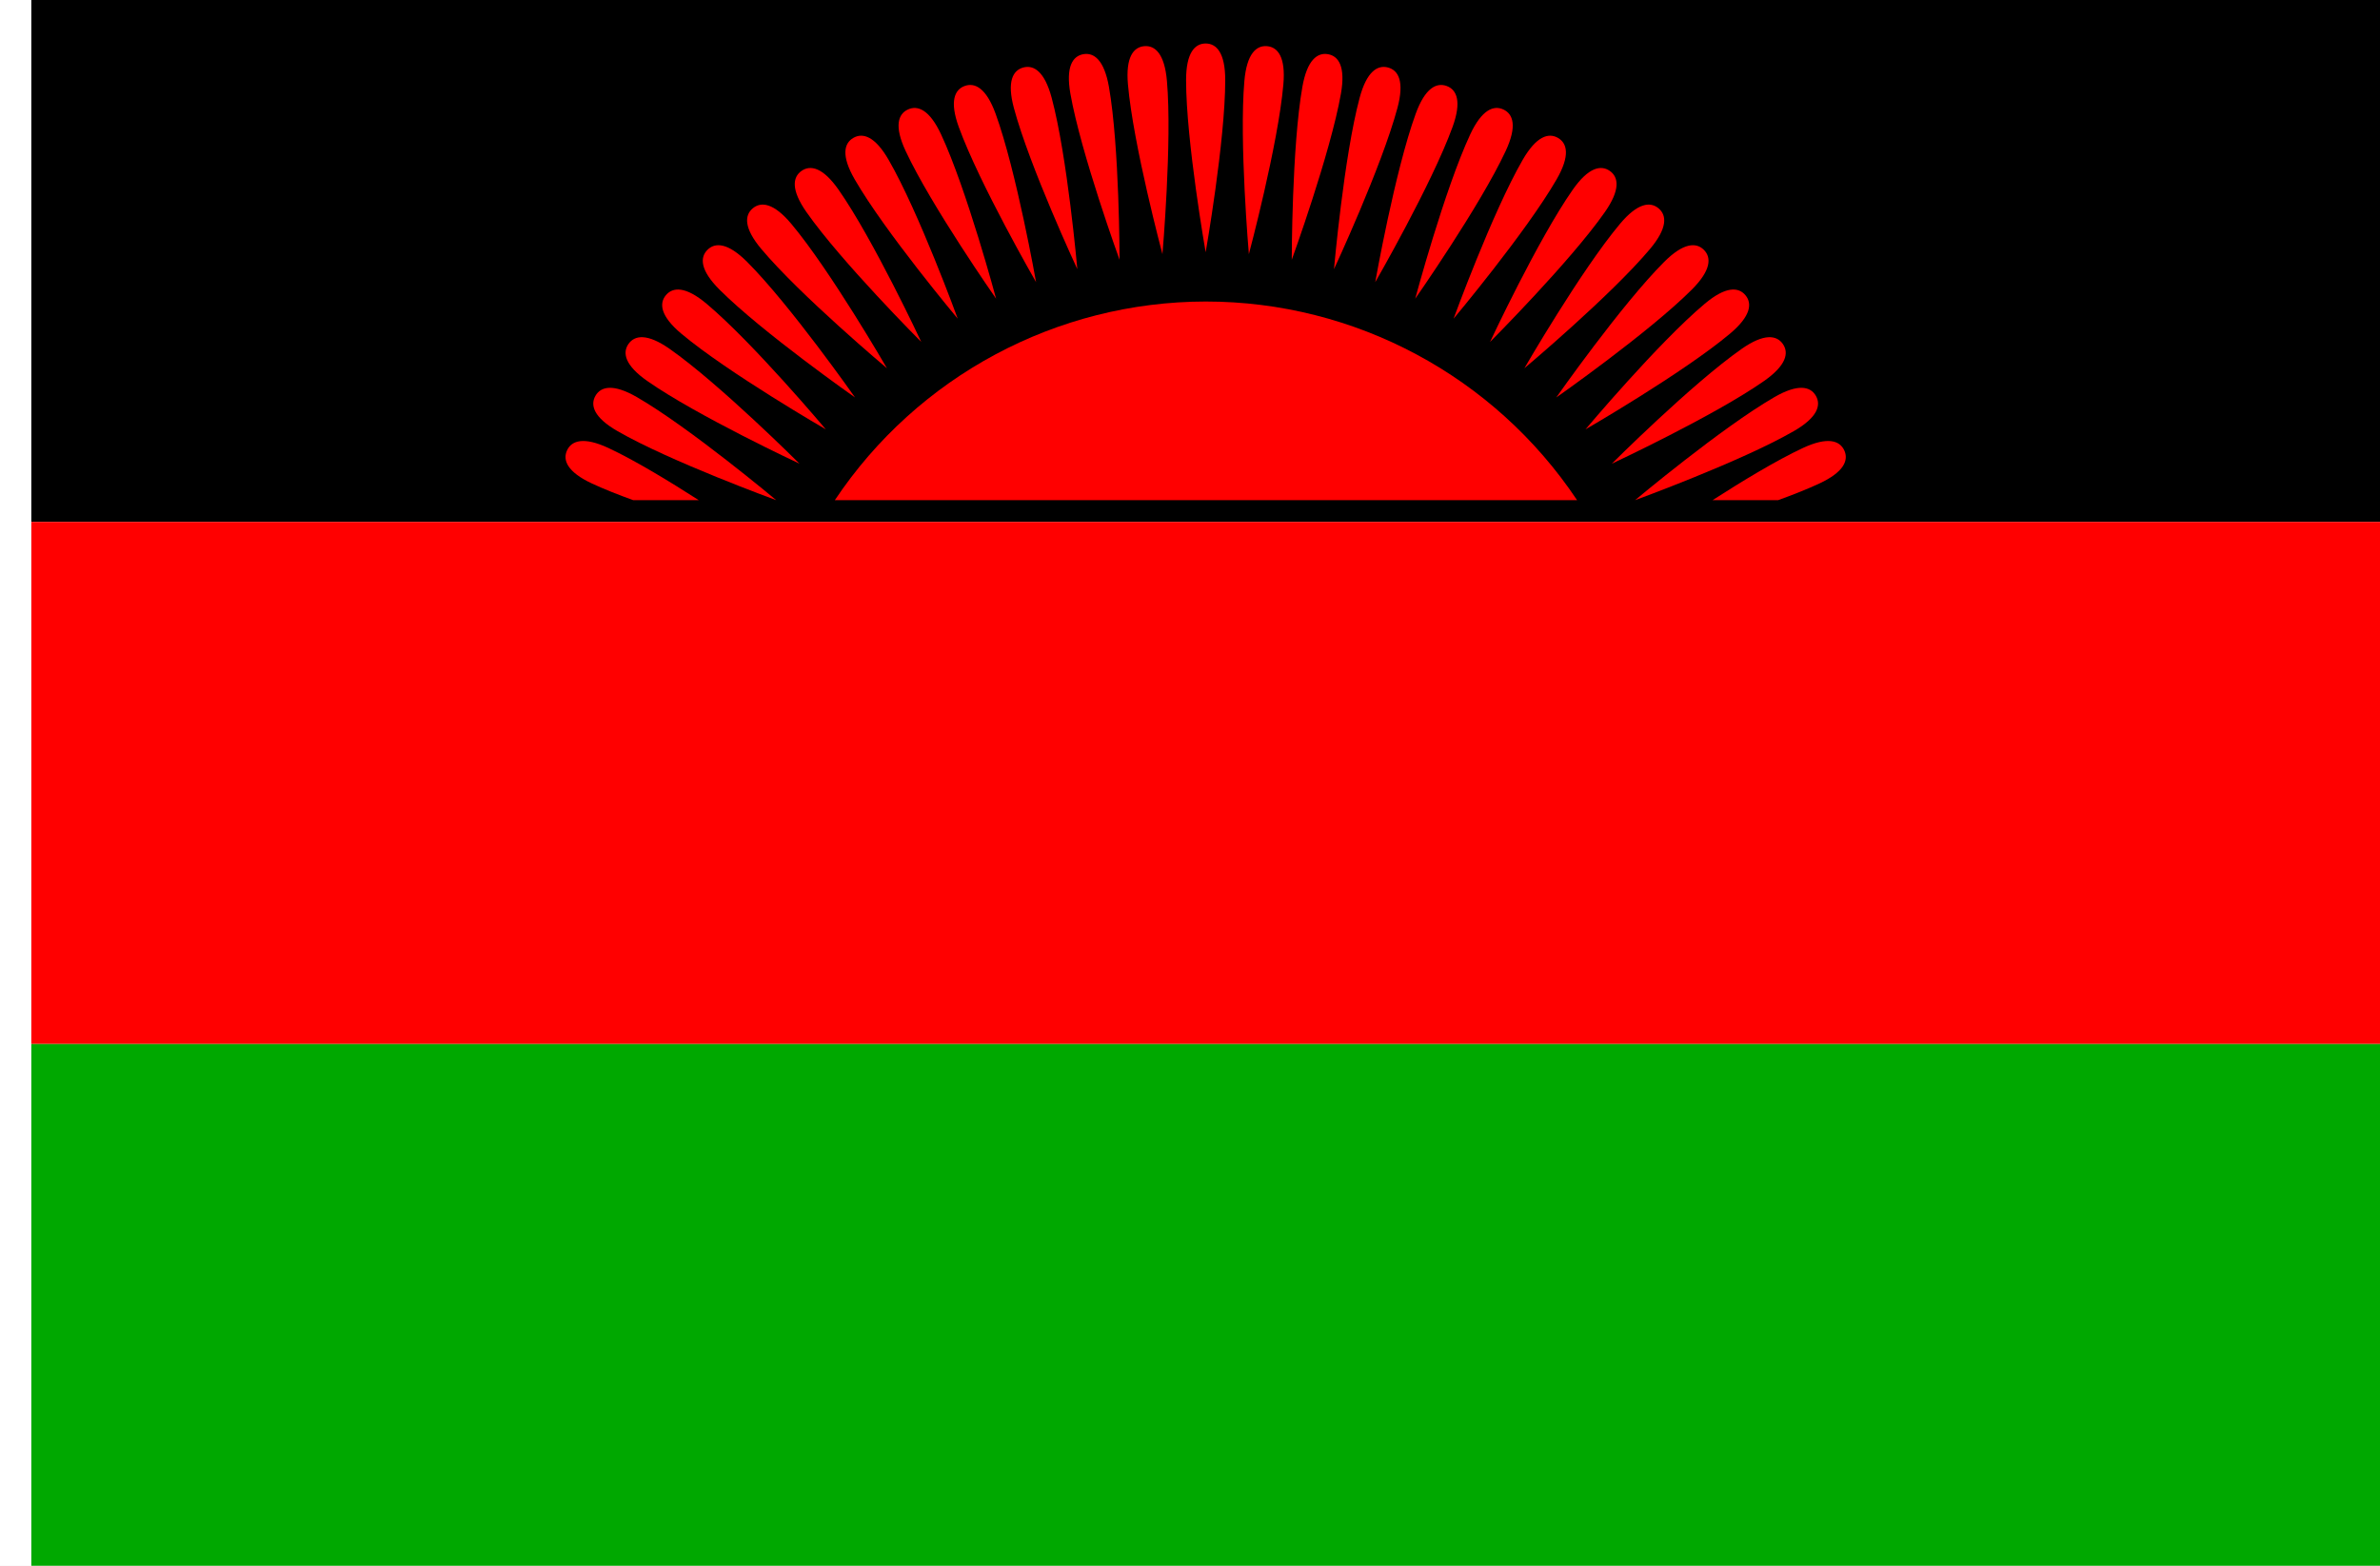
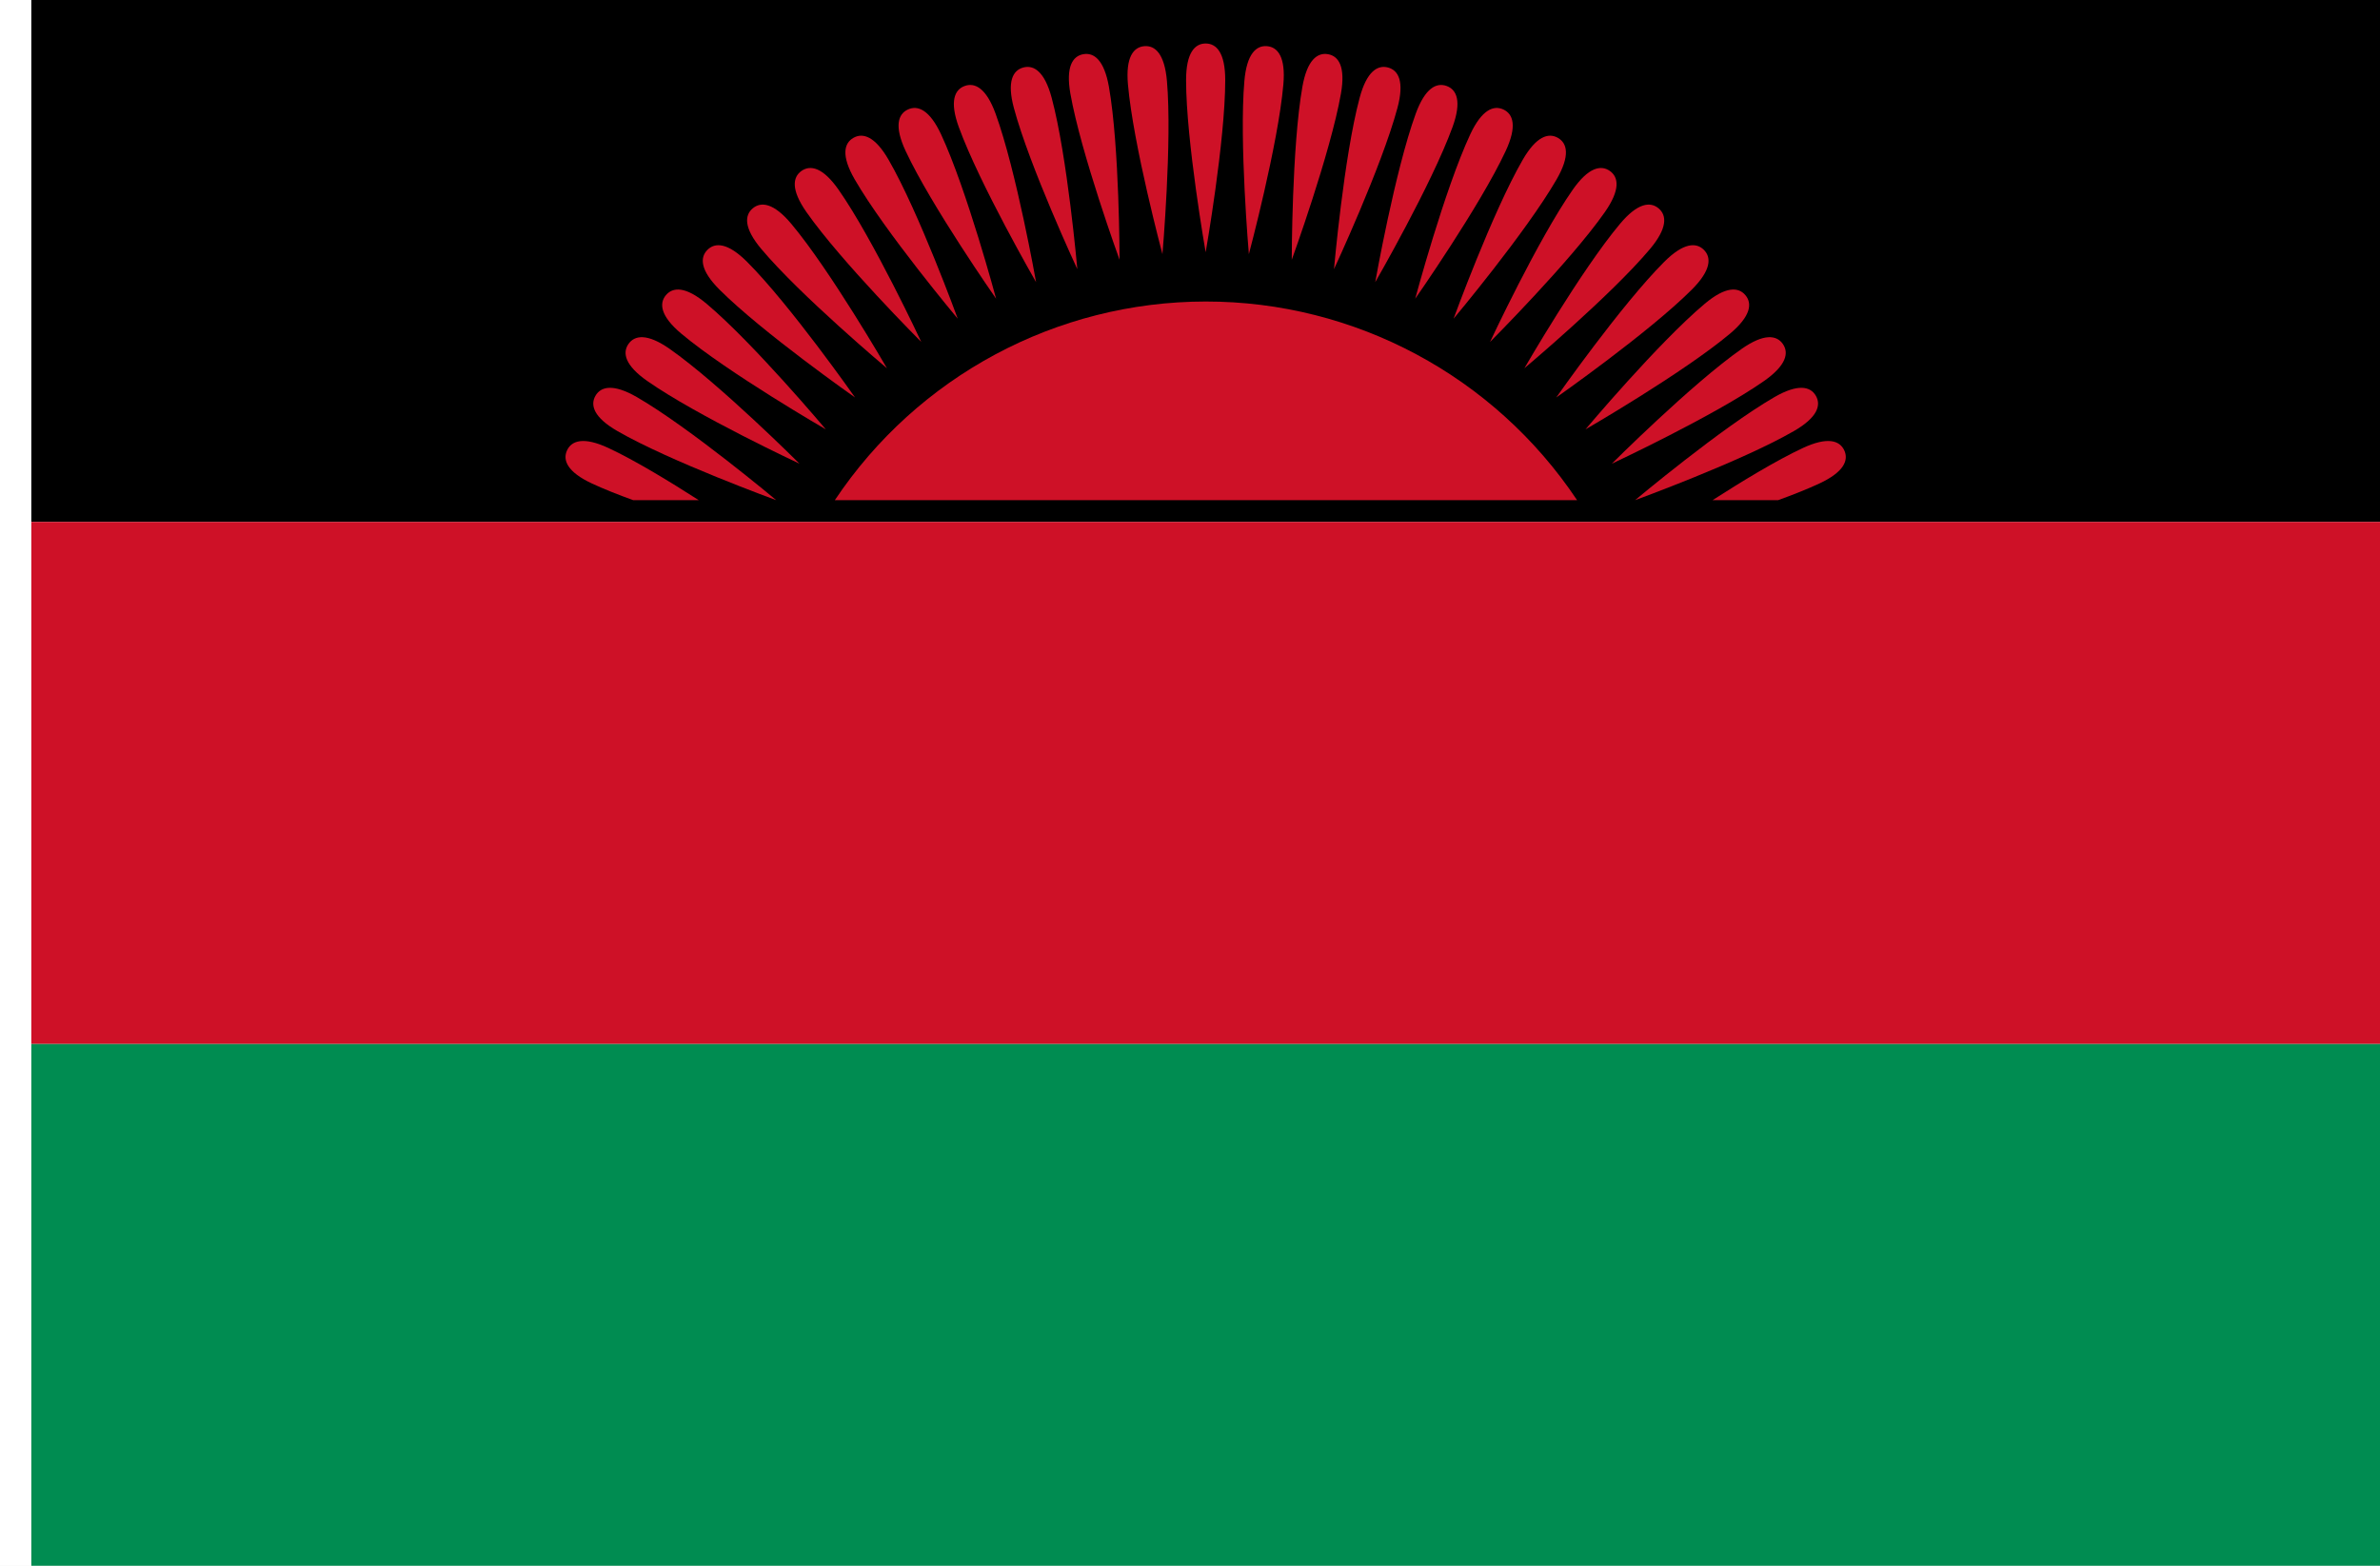
<svg xmlns="http://www.w3.org/2000/svg" width="2736" height="1800" viewBox="0 0 723.9 476.25" version="1.1" id="svg8">
  <defs id="defs2" />
  <g id="layer1" transform="translate(112.3345,-299.2679)">
    <path style="fill:#ffffff;fill-opacity:1;stroke:none;stroke-width:0.512px;stroke-linecap:butt;stroke-linejoin:miter;stroke-opacity:1" d="m -102.81,299.268 h -9.525 v 476.25 h 9.525 z" id="path1079" />
    <path id="path2" d="m -102.81,299.268 h 714.375 v 158.75 h -714.375 z" style="fill:#000000;fill-opacity:1;stroke:none;stroke-width:1.477px;stroke-linecap:butt;stroke-linejoin:miter;stroke-opacity:1" />
-     <path id="path884" d="m 611.565,616.768 h -714.375 v 158.75 h 714.375 z" style="fill:#00a800;fill-opacity:1;stroke:none;stroke-width:1.477px;stroke-linecap:butt;stroke-linejoin:miter;stroke-opacity:1" />
-     <path id="path1" d="m 611.565,458.018 h -714.375 v 158.75 h 714.375 z" style="fill:#ff0000;fill-opacity:1;stroke:none;stroke-width:1.477px;stroke-linecap:butt;stroke-linejoin:miter;stroke-opacity:1" />
+     <path id="path884" d="m 611.565,616.768 h -714.375 v 158.75 h 714.375 z" style="fill:#008c51;fill-opacity:1;stroke:none;stroke-width:1.477px;stroke-linecap:butt;stroke-linejoin:miter;stroke-opacity:1" />
+     <path id="path1" d="m 611.565,458.018 h -714.375 v 158.75 h 714.375 z" style="fill:#ce1127;fill-opacity:1;stroke:none;stroke-width:1.477px;stroke-linecap:butt;stroke-linejoin:miter;stroke-opacity:1" />
    <g id="g126">
-       <path id="path53" style="fill:#ff0000;stroke-width:2.852;stroke-miterlimit:5.2;paint-order:stroke fill markers" d="m 260.331,323.635 c 0,-8.322 -2.665,-11.138 -5.953,-11.138 -3.288,0 -5.953,2.816 -5.953,11.138 0,18.504 5.953,52.362 5.953,52.362 0,0 5.953,-33.858 5.953,-52.362 z" />
-       <path id="path57" style="fill:#ff0000;stroke-width:2.852;stroke-miterlimit:5.2;paint-order:stroke fill markers" d="m 402.253,387.353 c 5.885,-5.885 5.991,-9.761 3.667,-12.086 -2.325,-2.325 -6.201,-2.218 -12.086,3.667 -13.084,13.084 -32.816,41.235 -32.816,41.235 0,0 28.151,-19.732 41.235,-32.816 z" />
-       <path id="path60" style="fill:#ff0000;stroke-width:2.852;stroke-miterlimit:5.2;paint-order:stroke fill markers" d="m 106.503,387.353 c -5.885,-5.885 -5.991,-9.761 -3.667,-12.085 2.325,-2.325 6.201,-2.218 12.086,3.667 13.084,13.084 32.816,41.235 32.816,41.235 0,0 -28.151,-19.732 -41.235,-32.816 z" />
-       <path id="path61" style="fill:#ff0000;stroke-width:2.852;stroke-miterlimit:5.2;paint-order:stroke fill markers" d="m 312.714,332.099 c 2.154,-8.039 0.308,-11.449 -2.867,-12.3 -3.176,-0.851 -6.479,1.179 -8.633,9.218 -4.789,17.873 -7.802,52.118 -7.802,52.118 0,0 14.513,-31.164 19.302,-49.037 z" />
-       <path id="path65" style="fill:#ff0000;stroke-width:2.852;stroke-miterlimit:5.2;paint-order:stroke fill markers" d="m 433.309,430.378 c 7.207,-4.161 8.313,-7.877 6.67,-10.725 -1.644,-2.847 -5.415,-3.748 -12.623,0.414 -16.025,9.252 -42.37,31.336 -42.37,31.336 0,0 32.299,-11.773 48.323,-21.025 z" />
-       <path id="path68" style="fill:#ff0000;stroke-width:2.852;stroke-miterlimit:5.2;paint-order:stroke fill markers" d="m 147.635,353.832 c -4.161,-7.207 -3.261,-10.979 -0.414,-12.623 2.847,-1.644 6.564,-0.538 10.725,6.67 9.252,16.025 21.025,48.323 21.025,48.323 0,0 -22.085,-26.345 -31.336,-42.37 z" />
-       <path id="path69" style="fill:#ff0000;stroke-width:2.852;stroke-miterlimit:5.2;paint-order:stroke fill markers" d="m 361.121,353.832 c 4.161,-7.207 3.261,-10.979 0.414,-12.623 -2.847,-1.644 -6.564,-0.538 -10.725,6.67 -9.252,16.025 -21.025,48.323 -21.025,48.323 0,0 22.085,-26.345 31.336,-42.37 z" />
-       <path id="path72" style="fill:#ff0000;stroke-width:2.852;stroke-miterlimit:5.2;paint-order:stroke fill markers" d="m 75.447,430.378 c -7.207,-4.161 -8.313,-7.877 -6.67,-10.725 1.644,-2.847 5.415,-3.748 12.623,0.414 16.025,9.252 42.37,31.336 42.37,31.336 0,0 -32.299,-11.774 -48.323,-21.025 z" />
-       <path id="path76" style="fill:#ff0000;stroke-width:2.852;stroke-miterlimit:5.2;paint-order:stroke fill markers" d="m 196.042,332.099 c -2.154,-8.039 -0.308,-11.449 2.867,-12.3 3.176,-0.851 6.479,1.179 8.633,9.218 4.789,17.873 7.802,52.118 7.802,52.118 0,0 -14.513,-31.164 -19.302,-49.037 z" />
-       <path id="path77" style="fill:#ff0000;stroke-width:2.852;stroke-miterlimit:5.2;paint-order:stroke fill markers" d="m 224.96,325.688 c -1.445,-8.196 -4.559,-10.506 -7.797,-9.935 -3.238,0.571 -5.374,3.807 -3.929,12.003 3.213,18.222 14.955,50.532 14.955,50.532 0,0 -0.017,-34.377 -3.23,-52.6 z" />
-       <path id="path81" style="fill:#ff0000;stroke-width:2.852;stroke-miterlimit:5.2;paint-order:stroke fill markers" d="m 375.79,363.794 c 4.773,-6.817 4.205,-10.653 1.512,-12.539 -2.693,-1.886 -6.492,-1.108 -11.265,5.709 -10.613,15.157 -25.157,46.307 -25.157,46.307 0,0 24.297,-24.32 34.91,-39.478 z" />
-       <path id="path84" style="fill:#ff0000;stroke-width:2.852;stroke-miterlimit:5.2;paint-order:stroke fill markers" d="m 84.533,415.15 c -6.817,-4.773 -7.595,-8.572 -5.709,-11.265 1.886,-2.693 5.721,-3.261 12.539,1.512 15.157,10.613 39.478,34.91 39.478,34.91 0,0 -31.149,-14.544 -46.307,-25.157 z" />
-       <path id="path85" style="fill:#ff0000;stroke-width:2.852;stroke-miterlimit:5.2;paint-order:stroke fill markers" d="m 278.016,324.927 c 0.725,-8.291 -1.684,-11.328 -4.96,-11.615 -3.275,-0.287 -6.176,2.287 -6.901,10.577 -1.613,18.433 1.367,52.681 1.367,52.681 0,0 8.881,-33.21 10.494,-51.644 z" />
-       <path id="path89" style="fill:#ff0000;stroke-width:2.852;stroke-miterlimit:5.2;paint-order:stroke fill markers" d="m 413.845,400.772 c 6.375,-5.349 6.819,-9.201 4.706,-11.72 -2.113,-2.519 -5.984,-2.75 -12.359,2.599 -14.175,11.894 -36.285,38.218 -36.285,38.218 0,0 29.763,-17.203 43.938,-29.097 z" />
-       <path id="path92" style="fill:#ff0000;stroke-width:2.852;stroke-miterlimit:5.2;paint-order:stroke fill markers" d="m 119.22,374.996 c -5.349,-6.375 -5.118,-10.246 -2.599,-12.359 2.519,-2.113 6.371,-1.669 11.72,4.706 11.894,14.175 29.097,43.938 29.097,43.938 0,0 -26.324,-22.11 -38.218,-36.285 z" />
-       <path id="path93" style="fill:#ff0000;stroke-width:2.852;stroke-miterlimit:5.2;paint-order:stroke fill markers" d="m 329.462,337.924 c 2.846,-7.82 1.305,-11.378 -1.785,-12.503 -3.09,-1.125 -6.557,0.61 -9.404,8.431 -6.329,17.388 -12.315,51.24 -12.315,51.24 0,0 17.174,-29.78 23.503,-47.168 z" />
-       <path id="path100" style="fill:#ff0000;stroke-width:2.852;stroke-miterlimit:5.2;paint-order:stroke fill markers" d="m 163.118,345.187 c -3.517,-7.543 -2.292,-11.221 0.688,-12.611 2.98,-1.389 6.586,0.036 10.103,7.579 7.82,16.77 16.734,49.972 16.734,49.972 0,0 -19.704,-28.17 -27.524,-44.94 z" />
-       <path id="path101" style="fill:#ff0000;stroke-width:2.852;stroke-miterlimit:5.2;paint-order:stroke fill markers" d="m 283.796,325.688 c 1.445,-8.196 4.559,-10.506 7.797,-9.935 3.238,0.571 5.374,3.807 3.929,12.003 -3.213,18.222 -14.955,50.532 -14.955,50.532 0,0 0.017,-34.377 3.23,-52.6 z" />
-       <path id="path105" style="fill:#ff0000;stroke-width:2.852;stroke-miterlimit:5.2;paint-order:stroke fill markers" d="m 132.966,363.794 c -4.773,-6.817 -4.205,-10.653 -1.512,-12.539 2.693,-1.886 6.492,-1.108 11.265,5.709 10.613,15.157 25.157,46.307 25.157,46.307 0,0 -24.297,-24.32 -34.91,-39.478 z" />
-       <path id="path108" style="fill:#ff0000;stroke-width:2.852;stroke-miterlimit:5.2;paint-order:stroke fill markers" d="m 424.223,415.15 c 6.817,-4.773 7.595,-8.572 5.709,-11.265 -1.886,-2.693 -5.721,-3.261 -12.539,1.512 -15.157,10.613 -39.478,34.91 -39.478,34.91 0,0 31.149,-14.544 46.307,-25.157 z" />
-       <path id="path109" style="fill:#ff0000;stroke-width:2.852;stroke-miterlimit:5.2;paint-order:stroke fill markers" d="m 230.74,324.927 c -0.725,-8.291 1.684,-11.328 4.96,-11.615 3.275,-0.287 6.176,2.287 6.901,10.577 1.613,18.433 -1.367,52.681 -1.367,52.681 0,0 -8.881,-33.21 -10.494,-51.644 z" />
-       <path id="path113" style="fill:#ff0000;stroke-width:2.852;stroke-miterlimit:5.2;paint-order:stroke fill markers" d="m 94.911,400.772 c -6.375,-5.349 -6.819,-9.201 -4.706,-11.72 2.113,-2.519 5.984,-2.75 12.359,2.599 14.175,11.894 36.285,38.218 36.285,38.218 0,0 -29.763,-17.203 -43.938,-29.097 z" />
-       <path id="path116" style="fill:#ff0000;stroke-width:2.852;stroke-miterlimit:5.2;paint-order:stroke fill markers" d="m 389.536,374.996 c 5.349,-6.375 5.118,-10.246 2.599,-12.359 -2.519,-2.113 -6.371,-1.669 -11.72,4.706 -11.894,14.175 -29.097,43.938 -29.097,43.938 0,0 26.324,-22.11 38.218,-36.285 z" />
-       <path id="path117" style="fill:#ff0000;stroke-width:2.852;stroke-miterlimit:5.2;paint-order:stroke fill markers" d="m 179.294,337.924 c -2.846,-7.82 -1.305,-11.378 1.785,-12.503 3.09,-1.125 6.557,0.61 9.404,8.431 6.329,17.388 12.315,51.24 12.315,51.24 0,0 -17.174,-29.78 -23.503,-47.168 z" />
-       <path id="path121" style="fill:#ff0000;stroke-width:2.852;stroke-miterlimit:5.2;paint-order:stroke fill markers" d="m 428.495,451.403 h -19.941 c 8.889,-5.707 19.453,-12.127 27.447,-15.854 7.542,-3.517 11.221,-2.292 12.611,0.688 1.389,2.98 -0.036,6.585 -7.579,10.103 -3.585,1.672 -7.936,3.39 -12.537,5.063 z" />
-       <path id="path124" style="fill:#ff0000;stroke-width:2.852;stroke-miterlimit:5.2;paint-order:stroke fill markers" d="m 345.638,345.187 c 3.517,-7.543 2.292,-11.221 -0.688,-12.611 -2.98,-1.389 -6.586,0.036 -10.103,7.579 -7.82,16.77 -16.734,49.972 -16.734,49.972 0,0 19.704,-28.17 27.524,-44.94 z" />
-       <path id="path3" style="fill:#ff0000;fill-opacity:1;stroke:none;stroke-width:52.723;stroke-miterlimit:5.2;paint-order:stroke fill markers" d="m 254.378,390.978 c -45.325,0.062 -87.632,22.727 -112.794,60.426 H 367.355 C 342.157,413.65 299.767,390.978 254.378,390.978 Z" />
-       <path id="path126" style="fill:#ff0000;stroke-width:2.852;stroke-miterlimit:5.2;paint-order:stroke fill markers" d="M 80.261,451.403 H 100.202 C 91.314,445.696 80.749,439.277 72.756,435.549 c -7.542,-3.517 -11.221,-2.292 -12.611,0.688 -1.389,2.98 0.036,6.585 7.579,10.103 3.585,1.672 7.936,3.39 12.537,5.063 z" />
+       <path id="path53" style="fill:#ce1127;stroke-width:2.852;stroke-miterlimit:5.2;paint-order:stroke fill markers;fill-opacity:1" d="m 260.331,323.635 c 0,-8.322 -2.665,-11.138 -5.953,-11.138 -3.288,0 -5.953,2.816 -5.953,11.138 0,18.504 5.953,52.362 5.953,52.362 0,0 5.953,-33.858 5.953,-52.362 z" />
+       <path id="path57" style="fill:#ce1127;stroke-width:2.852;stroke-miterlimit:5.2;paint-order:stroke fill markers;fill-opacity:1" d="m 402.253,387.353 c 5.885,-5.885 5.991,-9.761 3.667,-12.086 -2.325,-2.325 -6.201,-2.218 -12.086,3.667 -13.084,13.084 -32.816,41.235 -32.816,41.235 0,0 28.151,-19.732 41.235,-32.816 z" />
+       <path id="path60" style="fill:#ce1127;stroke-width:2.852;stroke-miterlimit:5.2;paint-order:stroke fill markers;fill-opacity:1" d="m 106.503,387.353 c -5.885,-5.885 -5.991,-9.761 -3.667,-12.085 2.325,-2.325 6.201,-2.218 12.086,3.667 13.084,13.084 32.816,41.235 32.816,41.235 0,0 -28.151,-19.732 -41.235,-32.816 z" />
+       <path id="path61" style="fill:#ce1127;stroke-width:2.852;stroke-miterlimit:5.2;paint-order:stroke fill markers;fill-opacity:1" d="m 312.714,332.099 c 2.154,-8.039 0.308,-11.449 -2.867,-12.3 -3.176,-0.851 -6.479,1.179 -8.633,9.218 -4.789,17.873 -7.802,52.118 -7.802,52.118 0,0 14.513,-31.164 19.302,-49.037 z" />
+       <path id="path65" style="fill:#ce1127;stroke-width:2.852;stroke-miterlimit:5.2;paint-order:stroke fill markers;fill-opacity:1" d="m 433.309,430.378 c 7.207,-4.161 8.313,-7.877 6.67,-10.725 -1.644,-2.847 -5.415,-3.748 -12.623,0.414 -16.025,9.252 -42.37,31.336 -42.37,31.336 0,0 32.299,-11.773 48.323,-21.025 z" />
+       <path id="path68" style="fill:#ce1127;stroke-width:2.852;stroke-miterlimit:5.2;paint-order:stroke fill markers;fill-opacity:1" d="m 147.635,353.832 c -4.161,-7.207 -3.261,-10.979 -0.414,-12.623 2.847,-1.644 6.564,-0.538 10.725,6.67 9.252,16.025 21.025,48.323 21.025,48.323 0,0 -22.085,-26.345 -31.336,-42.37 z" />
+       <path id="path69" style="fill:#ce1127;stroke-width:2.852;stroke-miterlimit:5.2;paint-order:stroke fill markers;fill-opacity:1" d="m 361.121,353.832 c 4.161,-7.207 3.261,-10.979 0.414,-12.623 -2.847,-1.644 -6.564,-0.538 -10.725,6.67 -9.252,16.025 -21.025,48.323 -21.025,48.323 0,0 22.085,-26.345 31.336,-42.37 z" />
+       <path id="path72" style="fill:#ce1127;stroke-width:2.852;stroke-miterlimit:5.2;paint-order:stroke fill markers;fill-opacity:1" d="m 75.447,430.378 c -7.207,-4.161 -8.313,-7.877 -6.67,-10.725 1.644,-2.847 5.415,-3.748 12.623,0.414 16.025,9.252 42.37,31.336 42.37,31.336 0,0 -32.299,-11.774 -48.323,-21.025 z" />
+       <path id="path76" style="fill:#ce1127;stroke-width:2.852;stroke-miterlimit:5.2;paint-order:stroke fill markers;fill-opacity:1" d="m 196.042,332.099 c -2.154,-8.039 -0.308,-11.449 2.867,-12.3 3.176,-0.851 6.479,1.179 8.633,9.218 4.789,17.873 7.802,52.118 7.802,52.118 0,0 -14.513,-31.164 -19.302,-49.037 z" />
+       <path id="path77" style="fill:#ce1127;stroke-width:2.852;stroke-miterlimit:5.2;paint-order:stroke fill markers;fill-opacity:1" d="m 224.96,325.688 c -1.445,-8.196 -4.559,-10.506 -7.797,-9.935 -3.238,0.571 -5.374,3.807 -3.929,12.003 3.213,18.222 14.955,50.532 14.955,50.532 0,0 -0.017,-34.377 -3.23,-52.6 z" />
+       <path id="path81" style="fill:#ce1127;stroke-width:2.852;stroke-miterlimit:5.2;paint-order:stroke fill markers;fill-opacity:1" d="m 375.79,363.794 c 4.773,-6.817 4.205,-10.653 1.512,-12.539 -2.693,-1.886 -6.492,-1.108 -11.265,5.709 -10.613,15.157 -25.157,46.307 -25.157,46.307 0,0 24.297,-24.32 34.91,-39.478 z" />
+       <path id="path84" style="fill:#ce1127;stroke-width:2.852;stroke-miterlimit:5.2;paint-order:stroke fill markers;fill-opacity:1" d="m 84.533,415.15 c -6.817,-4.773 -7.595,-8.572 -5.709,-11.265 1.886,-2.693 5.721,-3.261 12.539,1.512 15.157,10.613 39.478,34.91 39.478,34.91 0,0 -31.149,-14.544 -46.307,-25.157 z" />
+       <path id="path85" style="fill:#ce1127;stroke-width:2.852;stroke-miterlimit:5.2;paint-order:stroke fill markers;fill-opacity:1" d="m 278.016,324.927 c 0.725,-8.291 -1.684,-11.328 -4.96,-11.615 -3.275,-0.287 -6.176,2.287 -6.901,10.577 -1.613,18.433 1.367,52.681 1.367,52.681 0,0 8.881,-33.21 10.494,-51.644 z" />
+       <path id="path89" style="fill:#ce1127;stroke-width:2.852;stroke-miterlimit:5.2;paint-order:stroke fill markers;fill-opacity:1" d="m 413.845,400.772 c 6.375,-5.349 6.819,-9.201 4.706,-11.72 -2.113,-2.519 -5.984,-2.75 -12.359,2.599 -14.175,11.894 -36.285,38.218 -36.285,38.218 0,0 29.763,-17.203 43.938,-29.097 z" />
+       <path id="path92" style="fill:#ce1127;stroke-width:2.852;stroke-miterlimit:5.2;paint-order:stroke fill markers;fill-opacity:1" d="m 119.22,374.996 c -5.349,-6.375 -5.118,-10.246 -2.599,-12.359 2.519,-2.113 6.371,-1.669 11.72,4.706 11.894,14.175 29.097,43.938 29.097,43.938 0,0 -26.324,-22.11 -38.218,-36.285 z" />
+       <path id="path93" style="fill:#ce1127;stroke-width:2.852;stroke-miterlimit:5.2;paint-order:stroke fill markers;fill-opacity:1" d="m 329.462,337.924 c 2.846,-7.82 1.305,-11.378 -1.785,-12.503 -3.09,-1.125 -6.557,0.61 -9.404,8.431 -6.329,17.388 -12.315,51.24 -12.315,51.24 0,0 17.174,-29.78 23.503,-47.168 z" />
+       <path id="path100" style="fill:#ce1127;stroke-width:2.852;stroke-miterlimit:5.2;paint-order:stroke fill markers;fill-opacity:1" d="m 163.118,345.187 c -3.517,-7.543 -2.292,-11.221 0.688,-12.611 2.98,-1.389 6.586,0.036 10.103,7.579 7.82,16.77 16.734,49.972 16.734,49.972 0,0 -19.704,-28.17 -27.524,-44.94 z" />
+       <path id="path101" style="fill:#ce1127;stroke-width:2.852;stroke-miterlimit:5.2;paint-order:stroke fill markers;fill-opacity:1" d="m 283.796,325.688 c 1.445,-8.196 4.559,-10.506 7.797,-9.935 3.238,0.571 5.374,3.807 3.929,12.003 -3.213,18.222 -14.955,50.532 -14.955,50.532 0,0 0.017,-34.377 3.23,-52.6 z" />
+       <path id="path105" style="fill:#ce1127;stroke-width:2.852;stroke-miterlimit:5.2;paint-order:stroke fill markers;fill-opacity:1" d="m 132.966,363.794 c -4.773,-6.817 -4.205,-10.653 -1.512,-12.539 2.693,-1.886 6.492,-1.108 11.265,5.709 10.613,15.157 25.157,46.307 25.157,46.307 0,0 -24.297,-24.32 -34.91,-39.478 z" />
+       <path id="path108" style="fill:#ce1127;stroke-width:2.852;stroke-miterlimit:5.2;paint-order:stroke fill markers;fill-opacity:1" d="m 424.223,415.15 c 6.817,-4.773 7.595,-8.572 5.709,-11.265 -1.886,-2.693 -5.721,-3.261 -12.539,1.512 -15.157,10.613 -39.478,34.91 -39.478,34.91 0,0 31.149,-14.544 46.307,-25.157 z" />
+       <path id="path109" style="fill:#ce1127;stroke-width:2.852;stroke-miterlimit:5.2;paint-order:stroke fill markers;fill-opacity:1" d="m 230.74,324.927 c -0.725,-8.291 1.684,-11.328 4.96,-11.615 3.275,-0.287 6.176,2.287 6.901,10.577 1.613,18.433 -1.367,52.681 -1.367,52.681 0,0 -8.881,-33.21 -10.494,-51.644 z" />
+       <path id="path113" style="fill:#ce1127;stroke-width:2.852;stroke-miterlimit:5.2;paint-order:stroke fill markers;fill-opacity:1" d="m 94.911,400.772 c -6.375,-5.349 -6.819,-9.201 -4.706,-11.72 2.113,-2.519 5.984,-2.75 12.359,2.599 14.175,11.894 36.285,38.218 36.285,38.218 0,0 -29.763,-17.203 -43.938,-29.097 z" />
+       <path id="path116" style="fill:#ce1127;stroke-width:2.852;stroke-miterlimit:5.2;paint-order:stroke fill markers;fill-opacity:1" d="m 389.536,374.996 c 5.349,-6.375 5.118,-10.246 2.599,-12.359 -2.519,-2.113 -6.371,-1.669 -11.72,4.706 -11.894,14.175 -29.097,43.938 -29.097,43.938 0,0 26.324,-22.11 38.218,-36.285 z" />
+       <path id="path117" style="fill:#ce1127;stroke-width:2.852;stroke-miterlimit:5.2;paint-order:stroke fill markers;fill-opacity:1" d="m 179.294,337.924 c -2.846,-7.82 -1.305,-11.378 1.785,-12.503 3.09,-1.125 6.557,0.61 9.404,8.431 6.329,17.388 12.315,51.24 12.315,51.24 0,0 -17.174,-29.78 -23.503,-47.168 z" />
+       <path id="path121" style="fill:#ce1127;stroke-width:2.852;stroke-miterlimit:5.2;paint-order:stroke fill markers;fill-opacity:1" d="m 428.495,451.403 h -19.941 c 8.889,-5.707 19.453,-12.127 27.447,-15.854 7.542,-3.517 11.221,-2.292 12.611,0.688 1.389,2.98 -0.036,6.585 -7.579,10.103 -3.585,1.672 -7.936,3.39 -12.537,5.063 z" />
+       <path id="path124" style="fill:#ce1127;stroke-width:2.852;stroke-miterlimit:5.2;paint-order:stroke fill markers;fill-opacity:1" d="m 345.638,345.187 c 3.517,-7.543 2.292,-11.221 -0.688,-12.611 -2.98,-1.389 -6.586,0.036 -10.103,7.579 -7.82,16.77 -16.734,49.972 -16.734,49.972 0,0 19.704,-28.17 27.524,-44.94 z" />
+       <path id="path3" style="fill:#ce1127;fill-opacity:1;stroke:none;stroke-width:52.723;stroke-miterlimit:5.2;paint-order:stroke fill markers" d="m 254.378,390.978 c -45.357,0.03 -87.632,22.727 -112.794,60.426 H 367.355 C 342.157,413.65 299.735,390.947 254.378,390.978 Z" />
+       <path id="path126" style="fill:#ce1127;stroke-width:2.852;stroke-miterlimit:5.2;paint-order:stroke fill markers;fill-opacity:1" d="M 80.261,451.403 H 100.202 C 91.314,445.696 80.749,439.277 72.756,435.549 c -7.542,-3.517 -11.221,-2.292 -12.611,0.688 -1.389,2.98 0.036,6.585 7.579,10.103 3.585,1.672 7.936,3.39 12.537,5.063 z" />
    </g>
  </g>
</svg>
